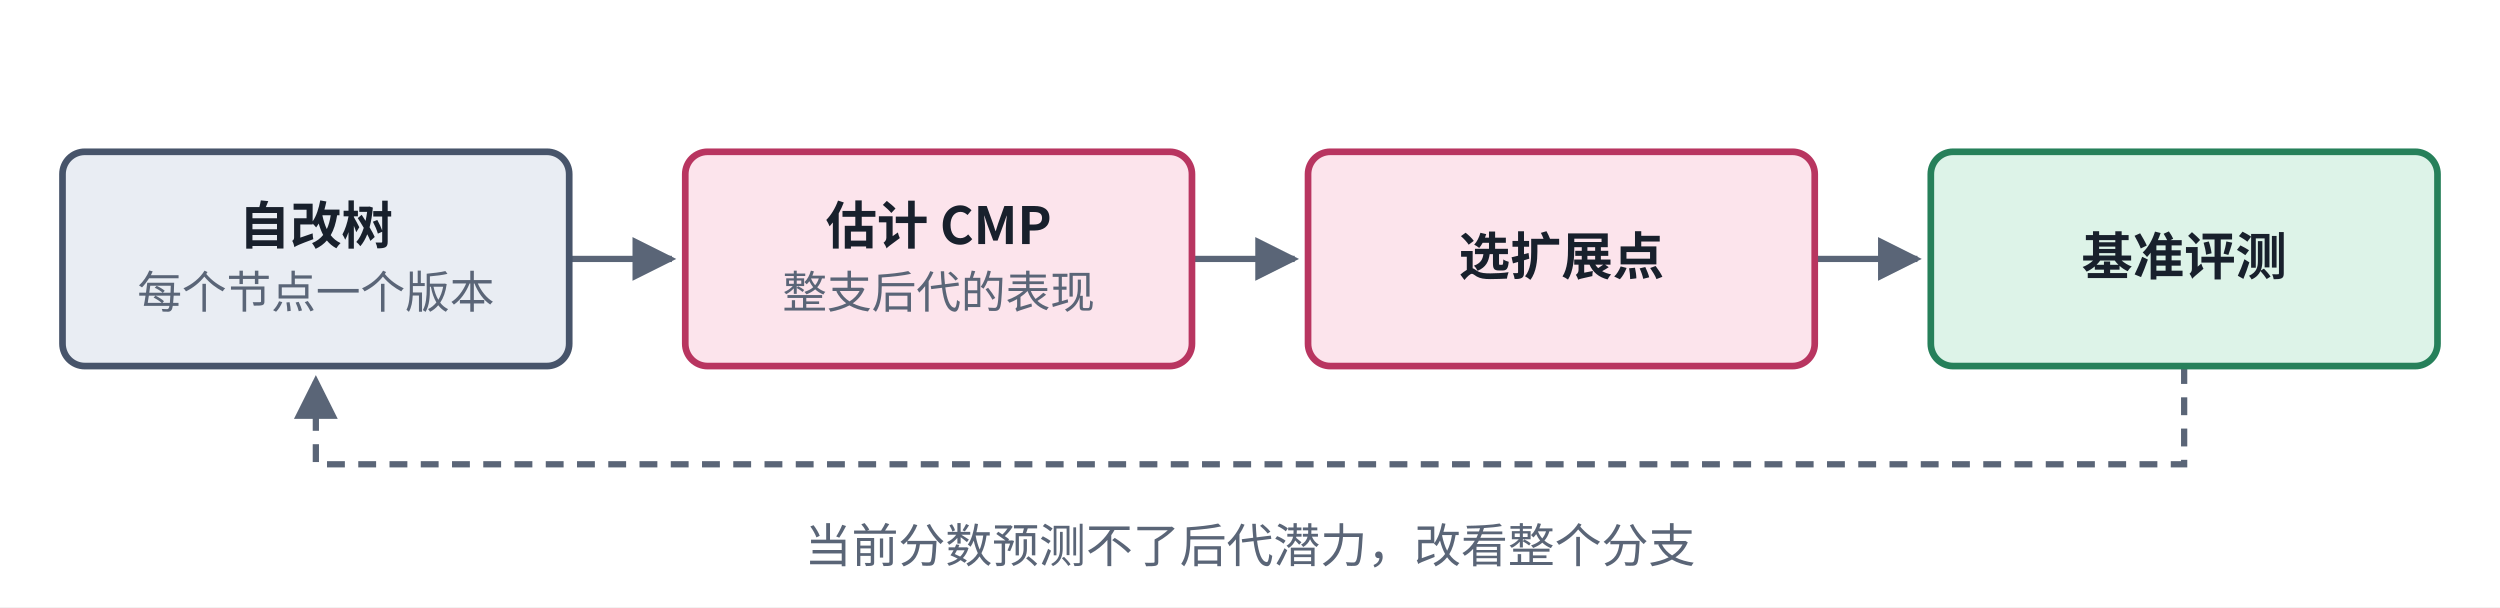
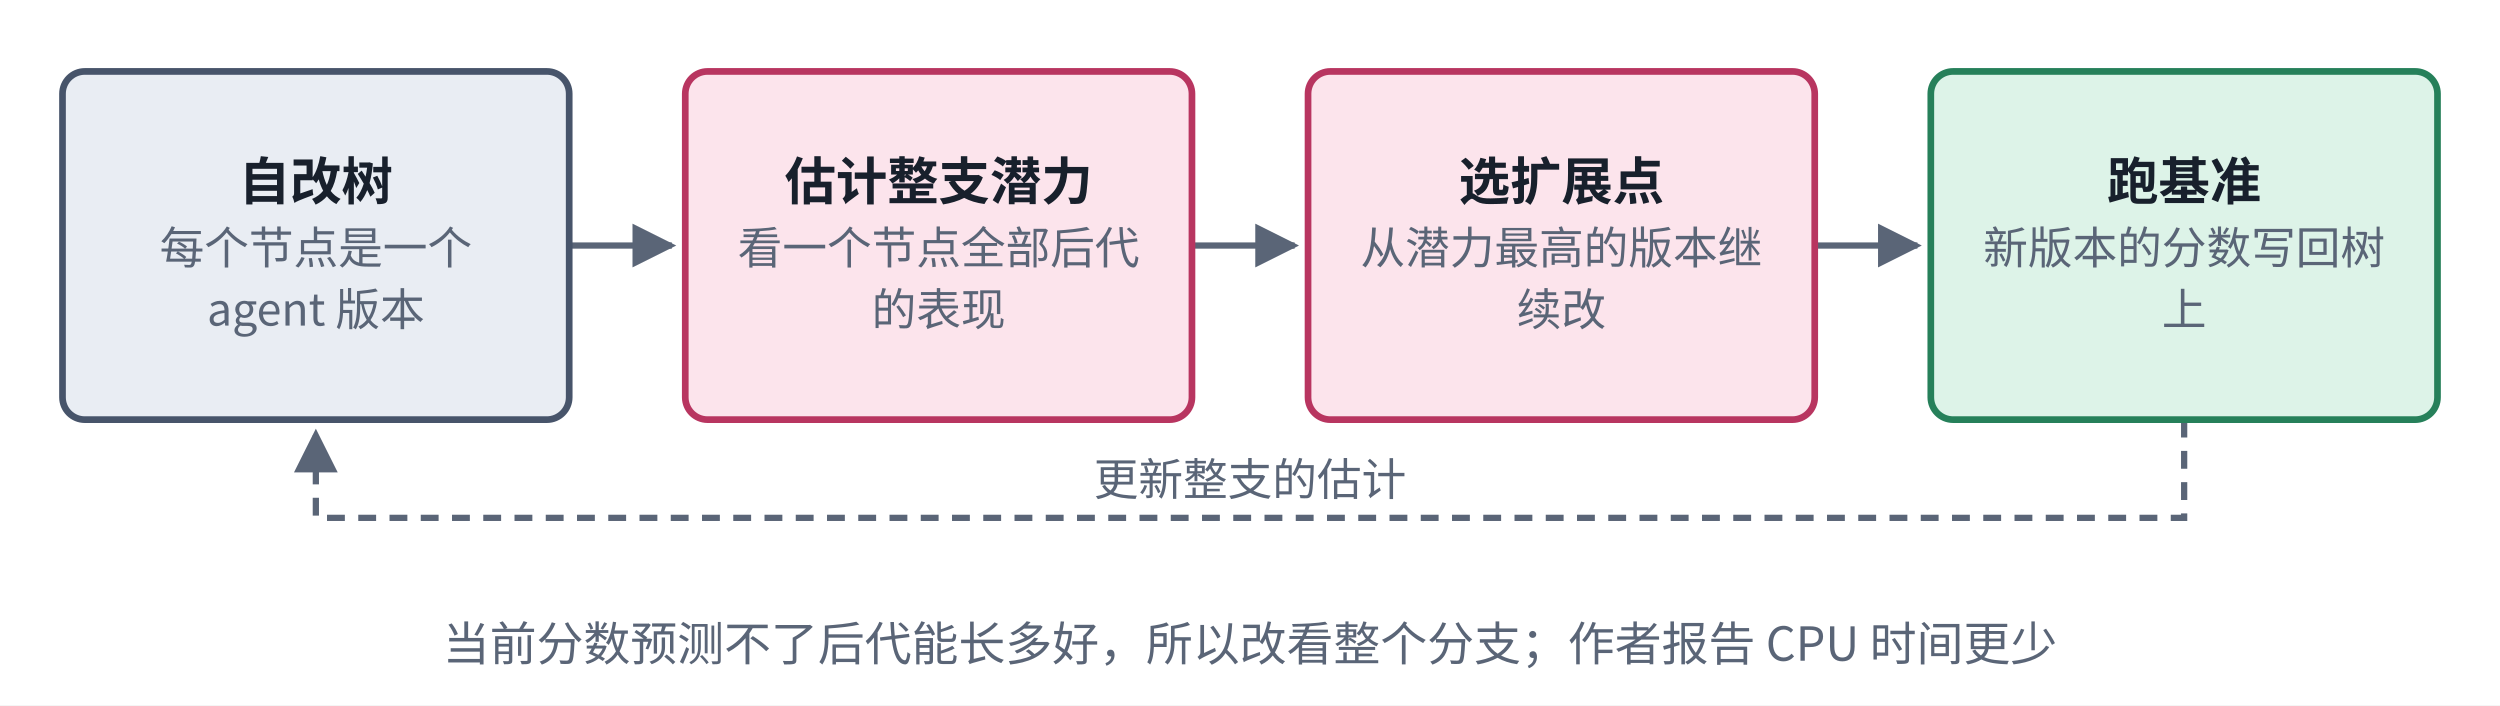
- <svg xmlns="http://www.w3.org/2000/svg" viewBox="0 0 560 136" width="560" height="136" role="img" aria-label="Huxley-Gödel Machine 结构">
+ <svg xmlns="http://www.w3.org/2000/svg" viewBox="0 0 560 158" width="560" height="158" role="img" aria-label="Huxley-Gödel Machine 结构">
  <defs>
    <marker id="ah-cardm4" viewBox="0 0 10 10" refX="9" refY="5" markerWidth="7" markerHeight="7" orient="auto-start-reverse">
      <path d="M0,0 L10,5 L0,10 z" fill="#5A6577" />
    </marker>
  </defs>
-   <rect x="0" y="0" width="560" height="136" fill="#ffffff" />
-   <path d="M127.5,58 L150.5,58" fill="none" stroke="#5A6577" stroke-width="1.4" marker-end="url(#ah-cardm4)" />
-   <path d="M267,58 L290,58" fill="none" stroke="#5A6577" stroke-width="1.4" marker-end="url(#ah-cardm4)" />
-   <path d="M406.5,58 L429.5,58" fill="none" stroke="#5A6577" stroke-width="1.4" marker-end="url(#ah-cardm4)" />
-   <path d="M489.25,82 L489.25,104 L70.75,104 L70.75,85" fill="none" stroke="#5A6577" stroke-width="1.4" stroke-dasharray="4 3" marker-end="url(#ah-cardm4)" />
-   <rect x="14" y="34" width="113.5" height="48" rx="5" fill="#E9EDF3" stroke="#47546A" stroke-width="1.5" />
-   <rect x="153.5" y="34" width="113.5" height="48" rx="5" fill="#FCE4EC" stroke="#B83560" stroke-width="1.5" />
-   <rect x="293" y="34" width="113.5" height="48" rx="5" fill="#FCE4EC" stroke="#B83560" stroke-width="1.5" />
-   <rect x="432.5" y="34" width="113.5" height="48" rx="5" fill="#DDF3E8" stroke="#26805A" stroke-width="1.5" />
-   <text x="70.75" y="54.665" text-anchor="middle" font-size="11.5" font-weight="600" fill="#18202C" font-family="PingFang SC, Noto Sans CJK SC, Microsoft YaHei, sans-serif">自改树</text>
-   <text x="70.75" y="69.035" text-anchor="middle" font-size="10" font-weight="400" fill="#5A6577" font-family="PingFang SC, Noto Sans CJK SC, Microsoft YaHei, sans-serif">每个节点一个版本</text>
-   <text x="210.25" y="54.665" text-anchor="middle" font-size="11.5" font-weight="600" fill="#18202C" font-family="PingFang SC, Noto Sans CJK SC, Microsoft YaHei, sans-serif">估计 CMP</text>
-   <text x="210.25" y="69.035" text-anchor="middle" font-size="10" font-weight="400" fill="#5A6577" font-family="PingFang SC, Noto Sans CJK SC, Microsoft YaHei, sans-serif">整支后代的表现</text>
-   <text x="349.75" y="61.565" text-anchor="middle" font-size="11.5" font-weight="600" fill="#18202C" font-family="PingFang SC, Noto Sans CJK SC, Microsoft YaHei, sans-serif">选扩展点</text>
-   <text x="489.25" y="61.565" text-anchor="middle" font-size="11.5" font-weight="600" fill="#18202C" font-family="PingFang SC, Noto Sans CJK SC, Microsoft YaHei, sans-serif">基准评测</text>
-   <text x="280" y="126" text-anchor="middle" font-size="10.5" font-weight="500" fill="#5A6577" font-family="PingFang SC, Noto Sans CJK SC, Microsoft YaHei, sans-serif">当前分数预测不了后代潜力，改看整个分支</text>
+   <rect x="0" y="0" width="560" height="158" fill="#ffffff" />
+   <path d="M127.5,55 L150.5,55" fill="none" stroke="#5A6577" stroke-width="1.4" marker-end="url(#ah-cardm4)" />
+   <path d="M267,55 L290,55" fill="none" stroke="#5A6577" stroke-width="1.4" marker-end="url(#ah-cardm4)" />
+   <path d="M406.5,55 L429.5,55" fill="none" stroke="#5A6577" stroke-width="1.4" marker-end="url(#ah-cardm4)" />
+   <path d="M489.25,94 L489.25,116 L70.75,116 L70.75,97" fill="none" stroke="#5A6577" stroke-width="1.4" stroke-dasharray="4 3" marker-end="url(#ah-cardm4)" />
+   <rect x="14" y="16" width="113.5" height="78" rx="5" fill="#E9EDF3" stroke="#47546A" stroke-width="1.5" />
+   <rect x="153.5" y="16" width="113.5" height="78" rx="5" fill="#FCE4EC" stroke="#B83560" stroke-width="1.5" />
+   <rect x="293" y="16" width="113.5" height="78" rx="5" fill="#FCE4EC" stroke="#B83560" stroke-width="1.5" />
+   <rect x="432.5" y="16" width="113.5" height="78" rx="5" fill="#DDF3E8" stroke="#26805A" stroke-width="1.5" />
+   <text x="70.75" y="44.765" text-anchor="middle" font-size="11.5" font-weight="600" fill="#18202C" font-family="PingFang SC, Noto Sans CJK SC, Microsoft YaHei, sans-serif">自改树</text>
+   <text x="70.75" y="59.135" text-anchor="middle" font-size="10" font-weight="400" fill="#5A6577" font-family="PingFang SC, Noto Sans CJK SC, Microsoft YaHei, sans-serif">每个节点是一个</text>
+   <text x="70.75" y="72.935" text-anchor="middle" font-size="10" font-weight="400" fill="#5A6577" font-family="PingFang SC, Noto Sans CJK SC, Microsoft YaHei, sans-serif">agent 版本</text>
+   <text x="210.25" y="44.765" text-anchor="middle" font-size="11.5" font-weight="600" fill="#18202C" font-family="PingFang SC, Noto Sans CJK SC, Microsoft YaHei, sans-serif">估计整支潜力</text>
+   <text x="210.25" y="59.135" text-anchor="middle" font-size="10" font-weight="400" fill="#5A6577" font-family="PingFang SC, Noto Sans CJK SC, Microsoft YaHei, sans-serif">看一个节点全部后代</text>
+   <text x="210.25" y="72.935" text-anchor="middle" font-size="10" font-weight="400" fill="#5A6577" font-family="PingFang SC, Noto Sans CJK SC, Microsoft YaHei, sans-serif">的表现</text>
+   <text x="349.75" y="44.765" text-anchor="middle" font-size="11.5" font-weight="600" fill="#18202C" font-family="PingFang SC, Noto Sans CJK SC, Microsoft YaHei, sans-serif">选扩展点</text>
+   <text x="349.75" y="59.135" text-anchor="middle" font-size="10" font-weight="400" fill="#5A6577" font-family="PingFang SC, Noto Sans CJK SC, Microsoft YaHei, sans-serif">从潜力最高的版本继</text>
+   <text x="349.75" y="72.935" text-anchor="middle" font-size="10" font-weight="400" fill="#5A6577" font-family="PingFang SC, Noto Sans CJK SC, Microsoft YaHei, sans-serif">续改</text>
+   <text x="489.25" y="44.765" text-anchor="middle" font-size="11.5" font-weight="600" fill="#18202C" font-family="PingFang SC, Noto Sans CJK SC, Microsoft YaHei, sans-serif">跑基准</text>
+   <text x="489.25" y="59.135" text-anchor="middle" font-size="10" font-weight="400" fill="#5A6577" font-family="PingFang SC, Noto Sans CJK SC, Microsoft YaHei, sans-serif">新版本的分数写回树</text>
+   <text x="489.25" y="72.935" text-anchor="middle" font-size="10" font-weight="400" fill="#5A6577" font-family="PingFang SC, Noto Sans CJK SC, Microsoft YaHei, sans-serif">上</text>
+   <text x="280" y="111" text-anchor="middle" font-size="10" font-weight="400" fill="#5A6577" font-family="PingFang SC, Noto Sans CJK SC, Microsoft YaHei, sans-serif" style="paint-order:stroke;stroke-width:4px;stroke-linejoin:round" stroke="#ffffff">更新整支的估计</text>
+   <text x="280" y="148" text-anchor="middle" font-size="10.5" font-weight="500" fill="#5A6577" font-family="PingFang SC, Noto Sans CJK SC, Microsoft YaHei, sans-serif">当前分数预测不了后代能长多好，所以改看整个分支；作者报告 CPU 时间更少</text>
</svg>
